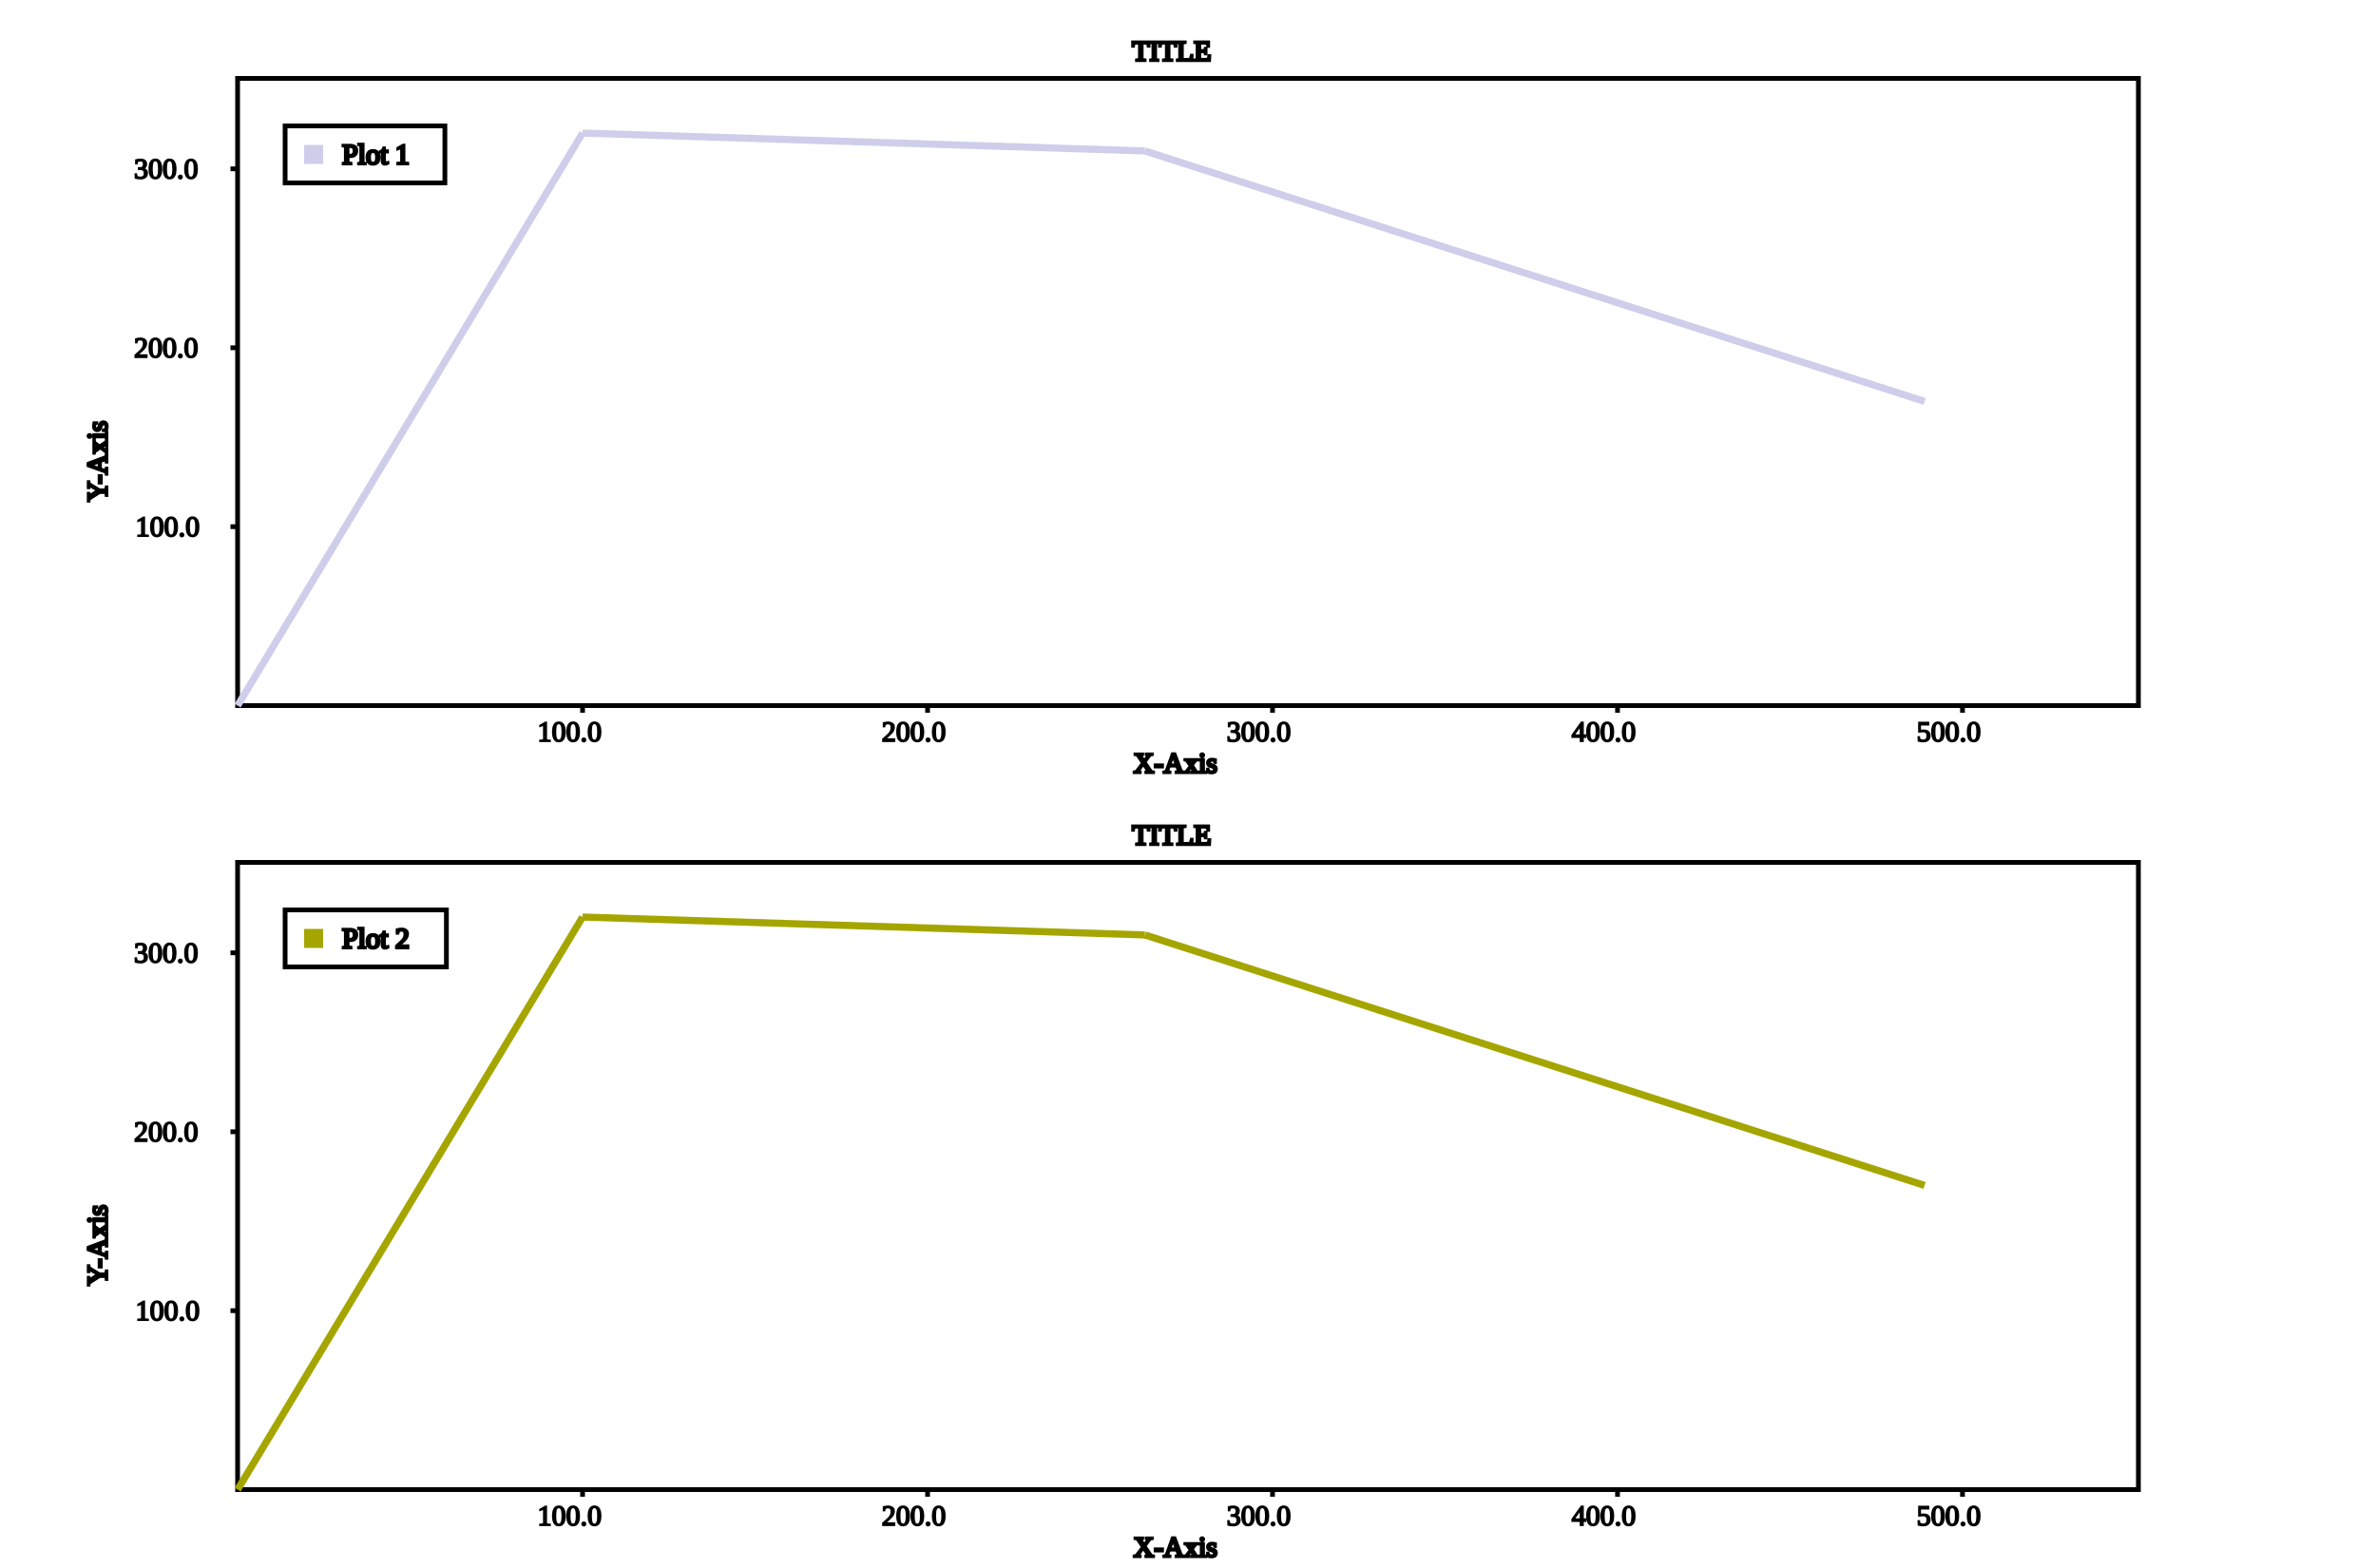
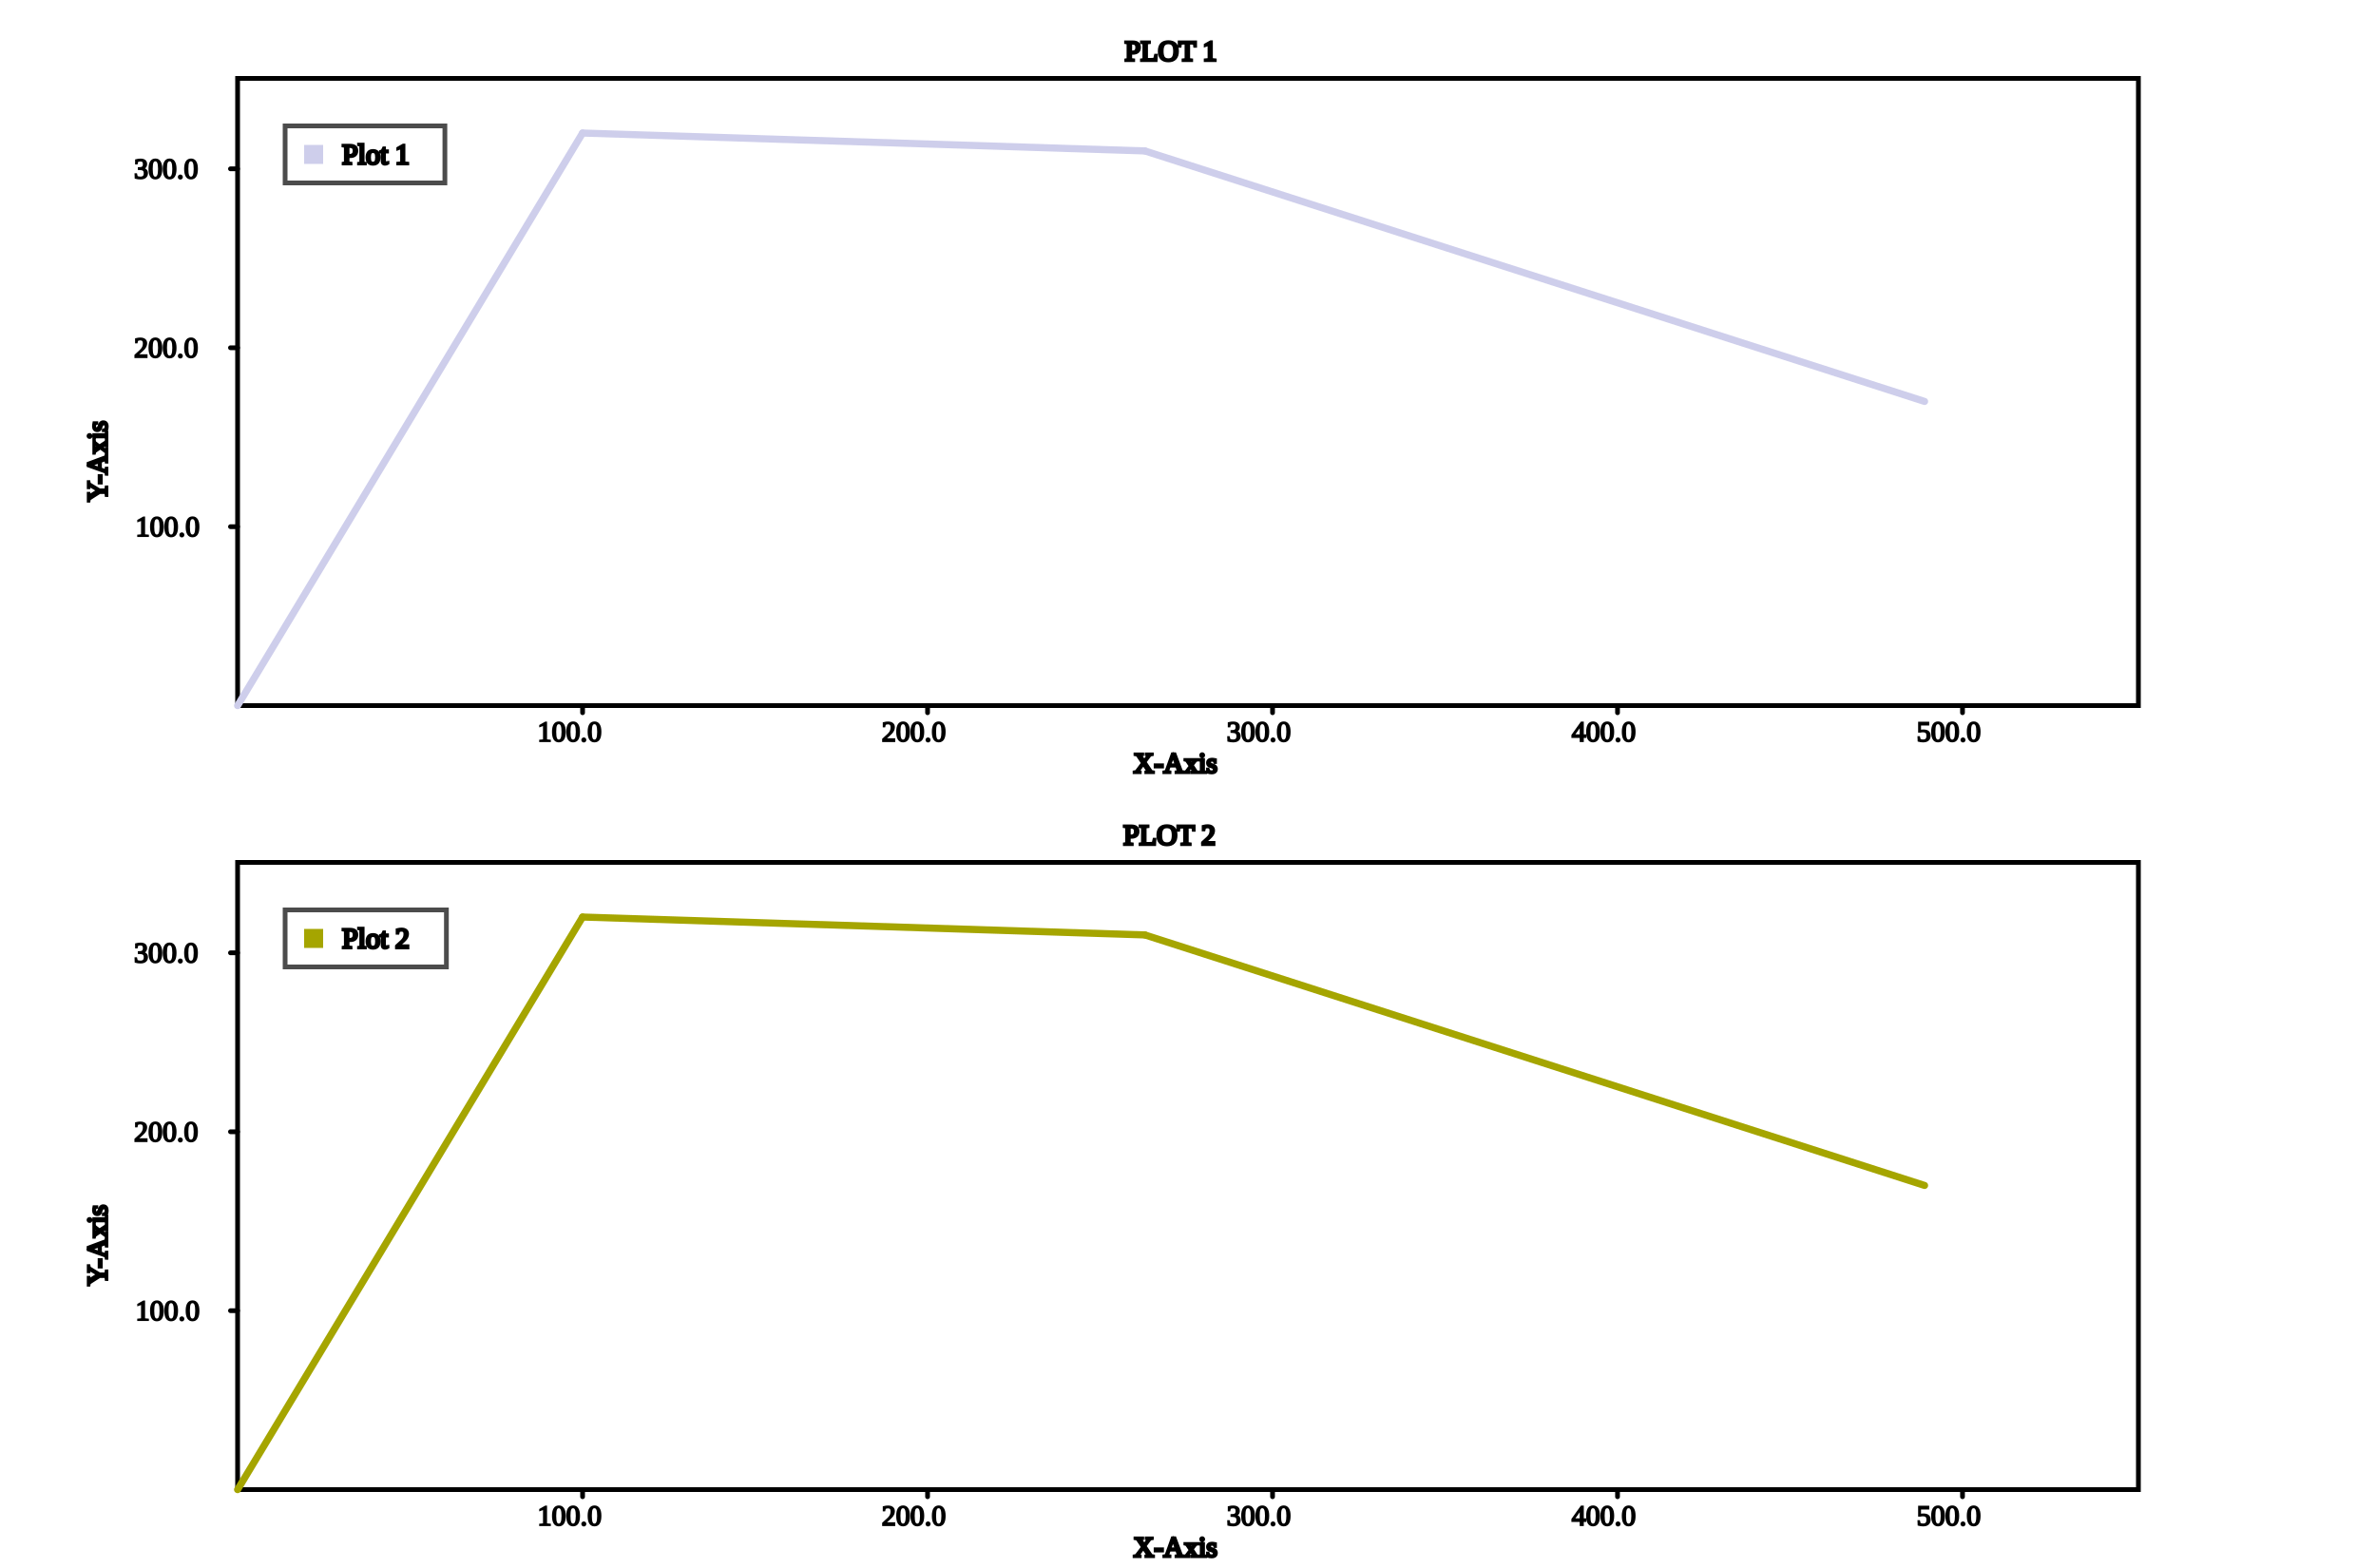
<svg xmlns="http://www.w3.org/2000/svg" height="660.0" width="1000.0" version="4.0">
  <rect width="100%" height="100%" fill="white" />
  <rect x="100.0" y="33.0" width="800.0" height="264.0" style="fill:rgb(255,255,255);stroke-width:2.0;stroke:rgb(0.0,0.0,0.0)" />
-   <line x1="245.194" y1="300.0" x2="245.194" y2="297.0" style="stroke:rgb(0.0,0.0,0.0);stroke-width:2.0" />
+   <line x1="245.194" y1="300.0" x2="245.194" y2="297.0" style="stroke:rgb(0.0,0.0,0.0);stroke-width:2.0;opacity:1.0;stroke-linecap:round" />
  <text x="226.214" y="312.0" stroke="#000000" stroke-width="0.7" transform="rotate(-0.0,226.2143,312.0)">100.0</text>
-   <line x1="390.389" y1="300.0" x2="390.389" y2="297.0" style="stroke:rgb(0.0,0.0,0.0);stroke-width:2.0" />
+   <line x1="390.389" y1="300.0" x2="390.389" y2="297.0" style="stroke:rgb(0.0,0.0,0.0);stroke-width:2.0;opacity:1.0;stroke-linecap:round" />
  <text x="371.089" y="312.0" stroke="#000000" stroke-width="0.7" transform="rotate(-0.0,371.0886,312.0)">200.0</text>
-   <line x1="535.583" y1="300.0" x2="535.583" y2="297.0" style="stroke:rgb(0.0,0.0,0.0);stroke-width:2.0" />
+   <line x1="535.583" y1="300.0" x2="535.583" y2="297.0" style="stroke:rgb(0.0,0.0,0.0);stroke-width:2.0;opacity:1.0;stroke-linecap:round" />
  <text x="516.283" y="312.0" stroke="#000000" stroke-width="0.7" transform="rotate(-0.0,516.2828,312.0)">300.0</text>
-   <line x1="680.777" y1="300.0" x2="680.777" y2="297.0" style="stroke:rgb(0.0,0.0,0.0);stroke-width:2.0" />
+   <line x1="680.777" y1="300.0" x2="680.777" y2="297.0" style="stroke:rgb(0.0,0.0,0.0);stroke-width:2.0;opacity:1.0;stroke-linecap:round" />
  <text x="661.477" y="312.0" stroke="#000000" stroke-width="0.7" transform="rotate(-0.0,661.4771,312.0)">400.0</text>
-   <line x1="825.971" y1="300.0" x2="825.971" y2="297.0" style="stroke:rgb(0.0,0.0,0.0);stroke-width:2.0" />
+   <line x1="825.971" y1="300.0" x2="825.971" y2="297.0" style="stroke:rgb(0.0,0.0,0.0);stroke-width:2.0;opacity:1.0;stroke-linecap:round" />
  <text x="806.671" y="312.0" stroke="#000000" stroke-width="0.7" transform="rotate(-0.0,806.6714,312.0)">500.0</text>
-   <line x1="97.0" y1="221.688" x2="100.0" y2="221.688" style="stroke:rgb(0.0,0.0,0.0);stroke-width:2.0" />
+   <line x1="97.0" y1="221.688" x2="100.0" y2="221.688" style="stroke:rgb(0.0,0.0,0.0);stroke-width:2.0;opacity:1.0;stroke-linecap:round" />
  <text x="57.04" y="225.688" stroke="#000000" stroke-width="0.7" transform="rotate(-0.0,57.04,225.6875)">100.0</text>
-   <line x1="97.0" y1="146.375" x2="100.0" y2="146.375" style="stroke:rgb(0.0,0.0,0.0);stroke-width:2.0" />
+   <line x1="97.0" y1="146.375" x2="100.0" y2="146.375" style="stroke:rgb(0.0,0.0,0.0);stroke-width:2.0;opacity:1.0;stroke-linecap:round" />
  <text x="56.4" y="150.375" stroke="#000000" stroke-width="0.7" transform="rotate(-0.0,56.4,150.375)">200.0</text>
-   <line x1="97.0" y1="71.062" x2="100.0" y2="71.062" style="stroke:rgb(0.0,0.0,0.0);stroke-width:2.0" />
+   <line x1="97.0" y1="71.062" x2="100.0" y2="71.062" style="stroke:rgb(0.0,0.0,0.0);stroke-width:2.0;opacity:1.0;stroke-linecap:round" />
  <text x="56.4" y="75.062" stroke="#000000" stroke-width="0.7" transform="rotate(-0.0,56.4,75.0625)">300.0</text>
-   <line x1="100.0" y1="297.0" x2="245.194" y2="56.0" style="stroke:rgb(206.04,206.04,235.11);stroke-width:3.0" />
-   <line x1="245.194" y1="56.0" x2="481.861" y2="63.531" style="stroke:rgb(206.04,206.04,235.11);stroke-width:3.0" />
-   <line x1="481.861" y1="63.531" x2="810.0" y2="168.969" style="stroke:rgb(206.04,206.04,235.11);stroke-width:3.0" />
-   <text x="476.475" y="25.5" stroke="#000000" stroke-width="1.2" transform="rotate(0,476.475,25.5)">TITLE</text>
+   <line x1="100.0" y1="297.0" x2="245.194" y2="56.0" style="stroke:rgb(206.04,206.04,235.11);stroke-width:3.0;opacity:1.0;stroke-linecap:round" />
+   <line x1="245.194" y1="56.0" x2="481.861" y2="63.531" style="stroke:rgb(206.04,206.04,235.11);stroke-width:3.0;opacity:1.0;stroke-linecap:round" />
+   <line x1="481.861" y1="63.531" x2="810.0" y2="168.969" style="stroke:rgb(206.04,206.04,235.11);stroke-width:3.0;opacity:1.0;stroke-linecap:round" />
+   <text x="473.4" y="25.5" stroke="#000000" stroke-width="1.2" transform="rotate(0,473.4,25.5)">PLOT 1</text>
  <text x="477.05" y="325.2" stroke="#000000" stroke-width="1.2" transform="rotate(0,477.05,325.2)">X-Axis</text>
  <text x="45.0" y="211.1" stroke="#000000" stroke-width="1.2" transform="rotate(-90.0,45.0,211.1)">Y-Axis</text>
-   <rect x="120.0" y="53.0" width="67.24" height="24.0" style="fill:rgb(255.0,255.0,255.0);stroke-width:2.0;stroke:rgb(0.0,0.0,0.0)" />
-   <rect x="128.0" y="61.0" width="8.0" height="8.0" style="fill:rgb(206.04,206.04,235.11);stroke-width:0;stroke:rgb(0,0,0)" />
+   <rect x="120.0" y="53.0" width="67.24" height="24.0" style="fill:rgb(255.0,255.0,255.0);stroke-width:2.0;stroke:rgb(0.0,0.0,0.0);opacity:0.7" />
+   <rect x="128.0" y="61.0" width="8.0" height="8.0" style="fill:rgb(206.04,206.04,235.11);stroke-width:0;stroke:rgb(0,0,0);opacity:1.0" />
  <text x="144.0" y="69.0" stroke="#000000" stroke-width="1.2" transform="rotate(0,144.0,69.0)">Plot 1</text>
  <rect x="100.0" y="363.0" width="800.0" height="264.0" style="fill:rgb(255,255,255);stroke-width:2.0;stroke:rgb(0.0,0.0,0.0)" />
-   <line x1="245.194" y1="630.0" x2="245.194" y2="627.0" style="stroke:rgb(0.0,0.0,0.0);stroke-width:2.0" />
+   <line x1="245.194" y1="630.0" x2="245.194" y2="627.0" style="stroke:rgb(0.0,0.0,0.0);stroke-width:2.0;opacity:1.0;stroke-linecap:round" />
  <text x="226.214" y="642.0" stroke="#000000" stroke-width="0.7" transform="rotate(-0.0,226.2143,642.0)">100.0</text>
-   <line x1="390.389" y1="630.0" x2="390.389" y2="627.0" style="stroke:rgb(0.0,0.0,0.0);stroke-width:2.0" />
+   <line x1="390.389" y1="630.0" x2="390.389" y2="627.0" style="stroke:rgb(0.0,0.0,0.0);stroke-width:2.0;opacity:1.0;stroke-linecap:round" />
  <text x="371.089" y="642.0" stroke="#000000" stroke-width="0.7" transform="rotate(-0.0,371.0886,642.0)">200.0</text>
-   <line x1="535.583" y1="630.0" x2="535.583" y2="627.0" style="stroke:rgb(0.0,0.0,0.0);stroke-width:2.0" />
+   <line x1="535.583" y1="630.0" x2="535.583" y2="627.0" style="stroke:rgb(0.0,0.0,0.0);stroke-width:2.0;opacity:1.0;stroke-linecap:round" />
  <text x="516.283" y="642.0" stroke="#000000" stroke-width="0.7" transform="rotate(-0.0,516.2828,642.0)">300.0</text>
-   <line x1="680.777" y1="630.0" x2="680.777" y2="627.0" style="stroke:rgb(0.0,0.0,0.0);stroke-width:2.0" />
+   <line x1="680.777" y1="630.0" x2="680.777" y2="627.0" style="stroke:rgb(0.0,0.0,0.0);stroke-width:2.0;opacity:1.0;stroke-linecap:round" />
  <text x="661.477" y="642.0" stroke="#000000" stroke-width="0.7" transform="rotate(-0.0,661.4771,642.0)">400.0</text>
-   <line x1="825.971" y1="630.0" x2="825.971" y2="627.0" style="stroke:rgb(0.0,0.0,0.0);stroke-width:2.0" />
+   <line x1="825.971" y1="630.0" x2="825.971" y2="627.0" style="stroke:rgb(0.0,0.0,0.0);stroke-width:2.0;opacity:1.0;stroke-linecap:round" />
  <text x="806.671" y="642.0" stroke="#000000" stroke-width="0.7" transform="rotate(-0.0,806.6714,642.0)">500.0</text>
-   <line x1="97.0" y1="551.688" x2="100.0" y2="551.688" style="stroke:rgb(0.0,0.0,0.0);stroke-width:2.0" />
+   <line x1="97.0" y1="551.688" x2="100.0" y2="551.688" style="stroke:rgb(0.0,0.0,0.0);stroke-width:2.0;opacity:1.0;stroke-linecap:round" />
  <text x="57.04" y="555.688" stroke="#000000" stroke-width="0.7" transform="rotate(-0.0,57.04,555.6875)">100.0</text>
-   <line x1="97.0" y1="476.375" x2="100.0" y2="476.375" style="stroke:rgb(0.0,0.0,0.0);stroke-width:2.0" />
+   <line x1="97.0" y1="476.375" x2="100.0" y2="476.375" style="stroke:rgb(0.0,0.0,0.0);stroke-width:2.0;opacity:1.0;stroke-linecap:round" />
  <text x="56.4" y="480.375" stroke="#000000" stroke-width="0.7" transform="rotate(-0.0,56.4,480.375)">200.0</text>
-   <line x1="97.0" y1="401.062" x2="100.0" y2="401.062" style="stroke:rgb(0.0,0.0,0.0);stroke-width:2.0" />
+   <line x1="97.0" y1="401.062" x2="100.0" y2="401.062" style="stroke:rgb(0.0,0.0,0.0);stroke-width:2.0;opacity:1.0;stroke-linecap:round" />
  <text x="56.4" y="405.062" stroke="#000000" stroke-width="0.7" transform="rotate(-0.0,56.4,405.0625)">300.0</text>
-   <line x1="100.0" y1="627.0" x2="245.194" y2="386.0" style="stroke:rgb(164.985,164.985,0.0);stroke-width:3.0" />
-   <line x1="245.194" y1="386.0" x2="481.861" y2="393.531" style="stroke:rgb(164.985,164.985,0.0);stroke-width:3.0" />
-   <line x1="481.861" y1="393.531" x2="810.0" y2="498.969" style="stroke:rgb(164.985,164.985,0.0);stroke-width:3.0" />
-   <text x="476.475" y="355.5" stroke="#000000" stroke-width="1.2" transform="rotate(0,476.475,355.5)">TITLE</text>
+   <line x1="100.0" y1="627.0" x2="245.194" y2="386.0" style="stroke:rgb(164.985,164.985,0.0);stroke-width:3.0;opacity:1.0;stroke-linecap:round" />
+   <line x1="245.194" y1="386.0" x2="481.861" y2="393.531" style="stroke:rgb(164.985,164.985,0.0);stroke-width:3.0;opacity:1.0;stroke-linecap:round" />
+   <line x1="481.861" y1="393.531" x2="810.0" y2="498.969" style="stroke:rgb(164.985,164.985,0.0);stroke-width:3.0;opacity:1.0;stroke-linecap:round" />
+   <text x="472.8" y="355.5" stroke="#000000" stroke-width="1.2" transform="rotate(0,472.8,355.5)">PLOT 2</text>
  <text x="477.05" y="655.2" stroke="#000000" stroke-width="1.2" transform="rotate(0,477.05,655.2)">X-Axis</text>
  <text x="45.0" y="541.1" stroke="#000000" stroke-width="1.2" transform="rotate(-90.0,45.0,541.1)">Y-Axis</text>
-   <rect x="120.0" y="383.0" width="67.88" height="24.0" style="fill:rgb(255.0,255.0,255.0);stroke-width:2.0;stroke:rgb(0.0,0.0,0.0)" />
-   <rect x="128.0" y="391.0" width="8.0" height="8.0" style="fill:rgb(164.985,164.985,0.0);stroke-width:0;stroke:rgb(0,0,0)" />
+   <rect x="120.0" y="383.0" width="67.88" height="24.0" style="fill:rgb(255.0,255.0,255.0);stroke-width:2.0;stroke:rgb(0.0,0.0,0.0);opacity:0.7" />
+   <rect x="128.0" y="391.0" width="8.0" height="8.0" style="fill:rgb(164.985,164.985,0.0);stroke-width:0;stroke:rgb(0,0,0);opacity:1.0" />
  <text x="144.0" y="399.0" stroke="#000000" stroke-width="1.2" transform="rotate(0,144.0,399.0)">Plot 2</text>
</svg>
